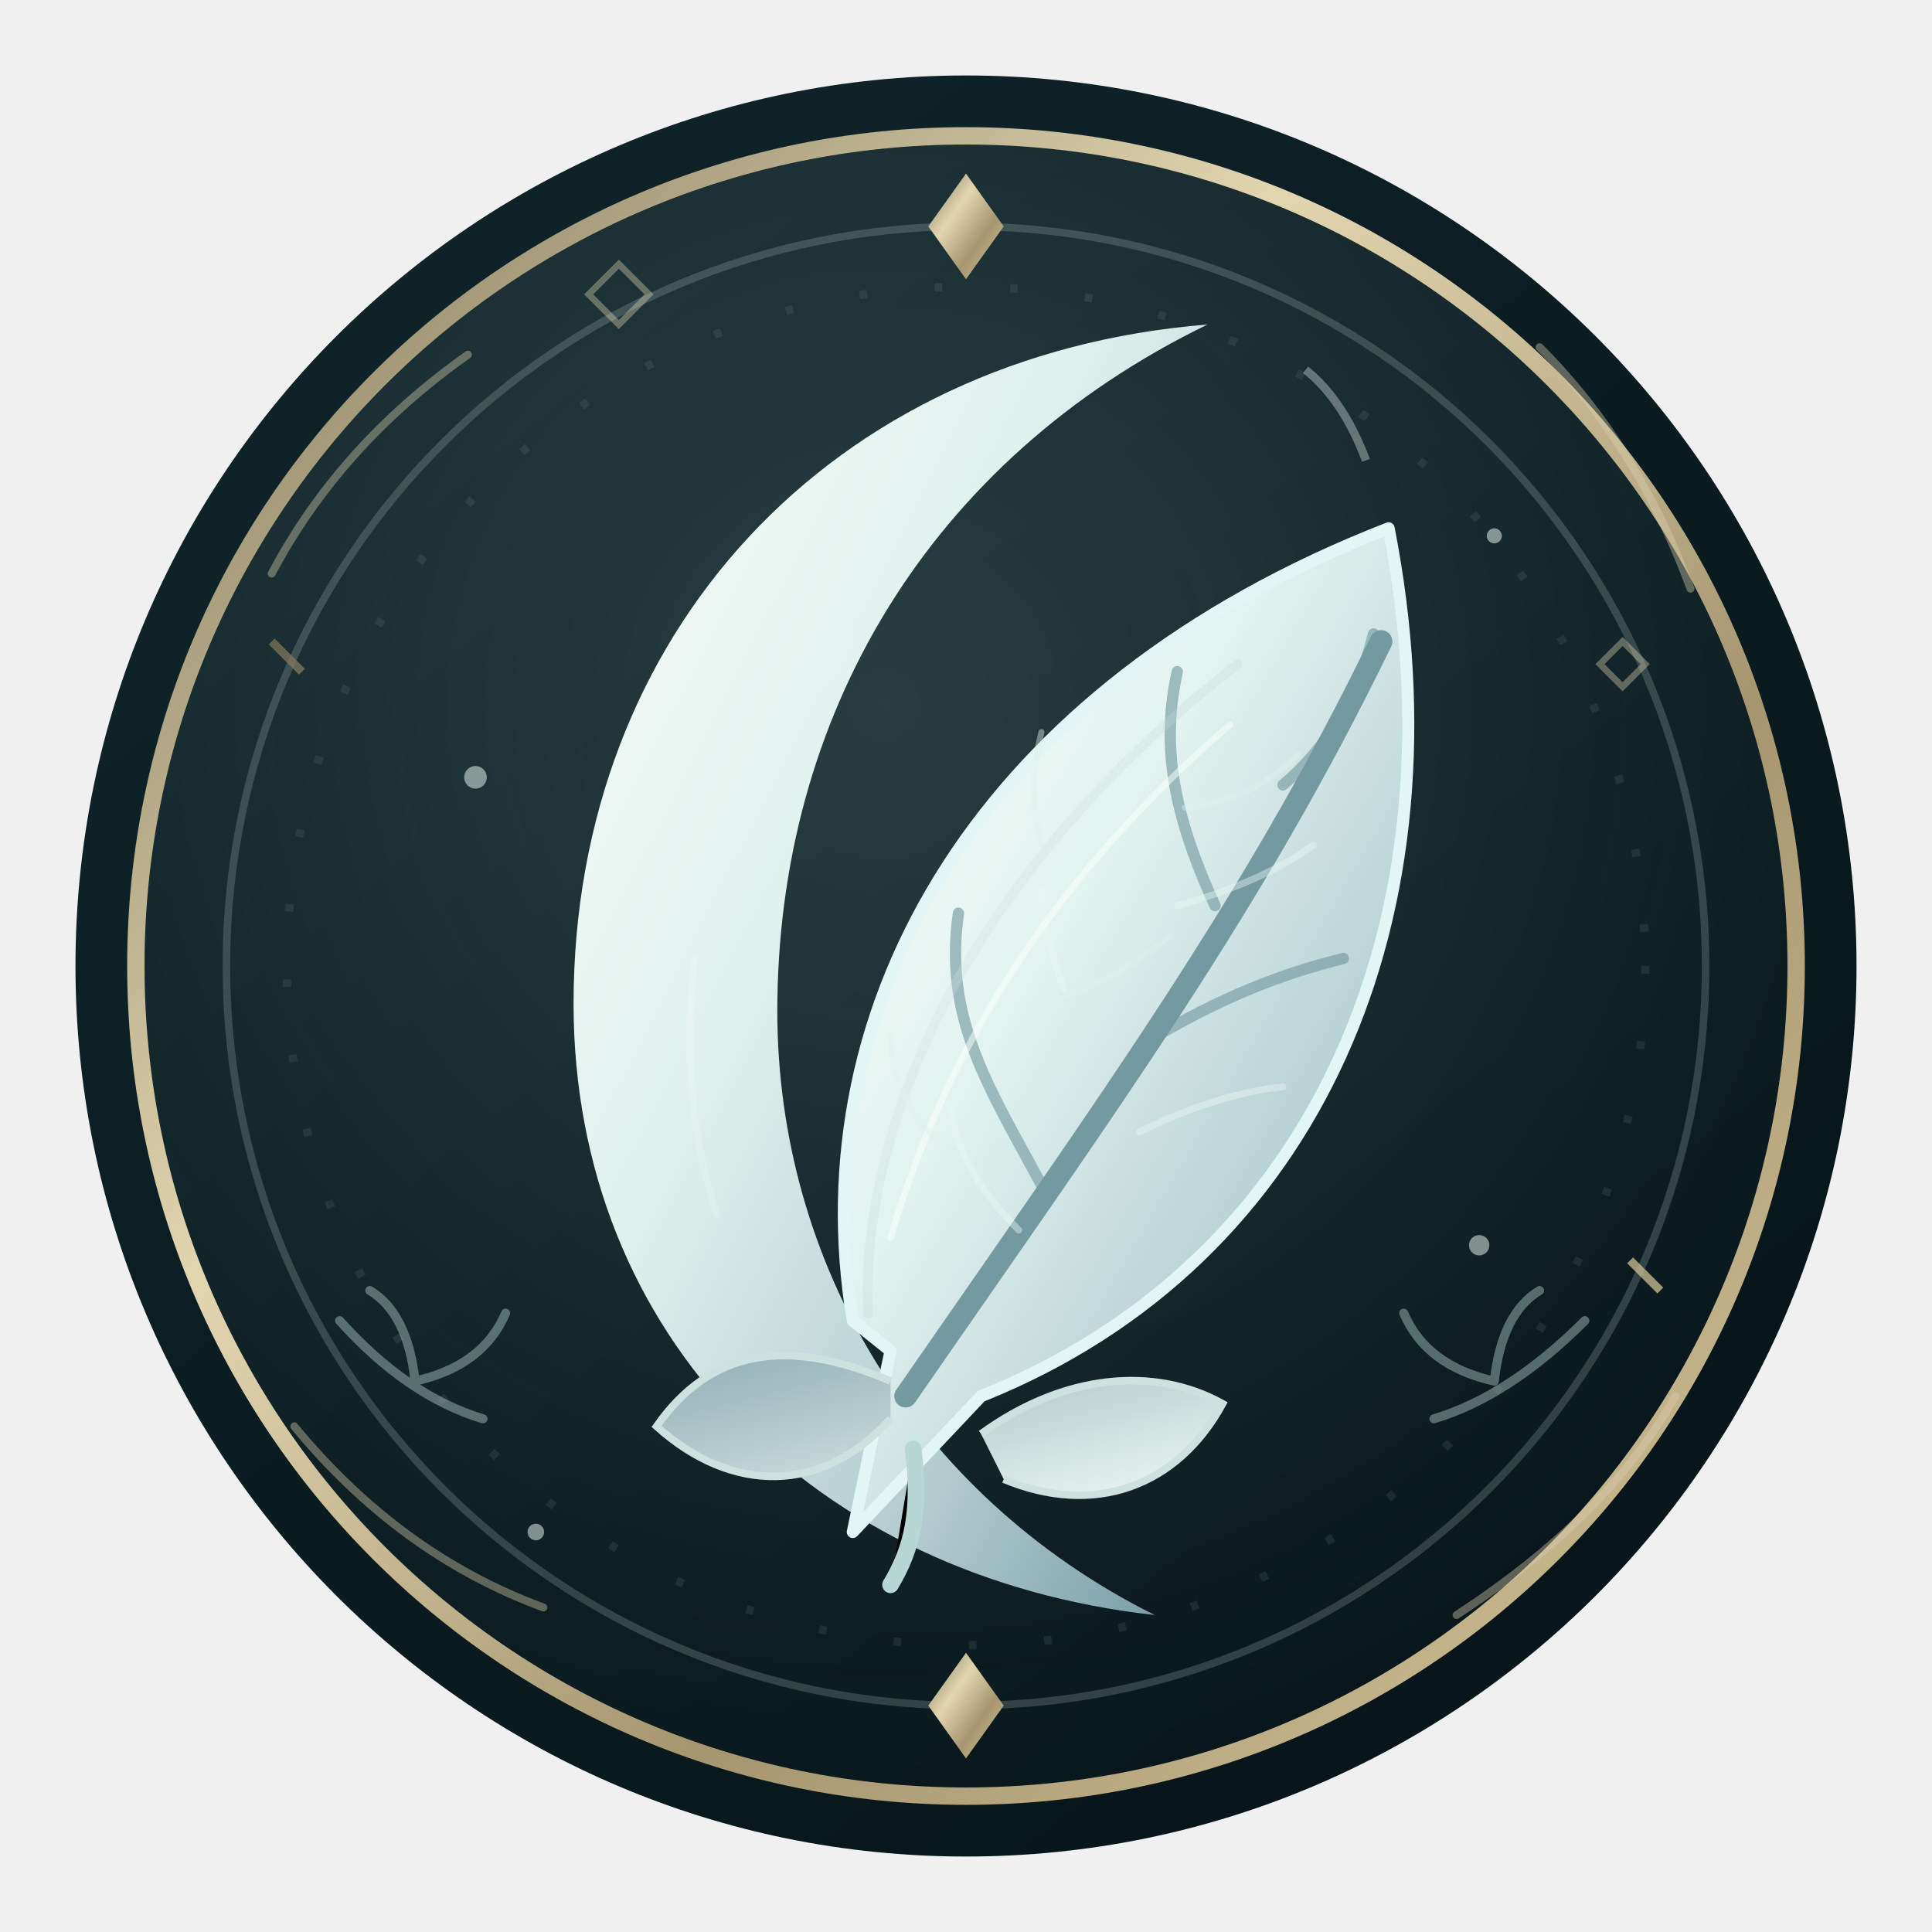
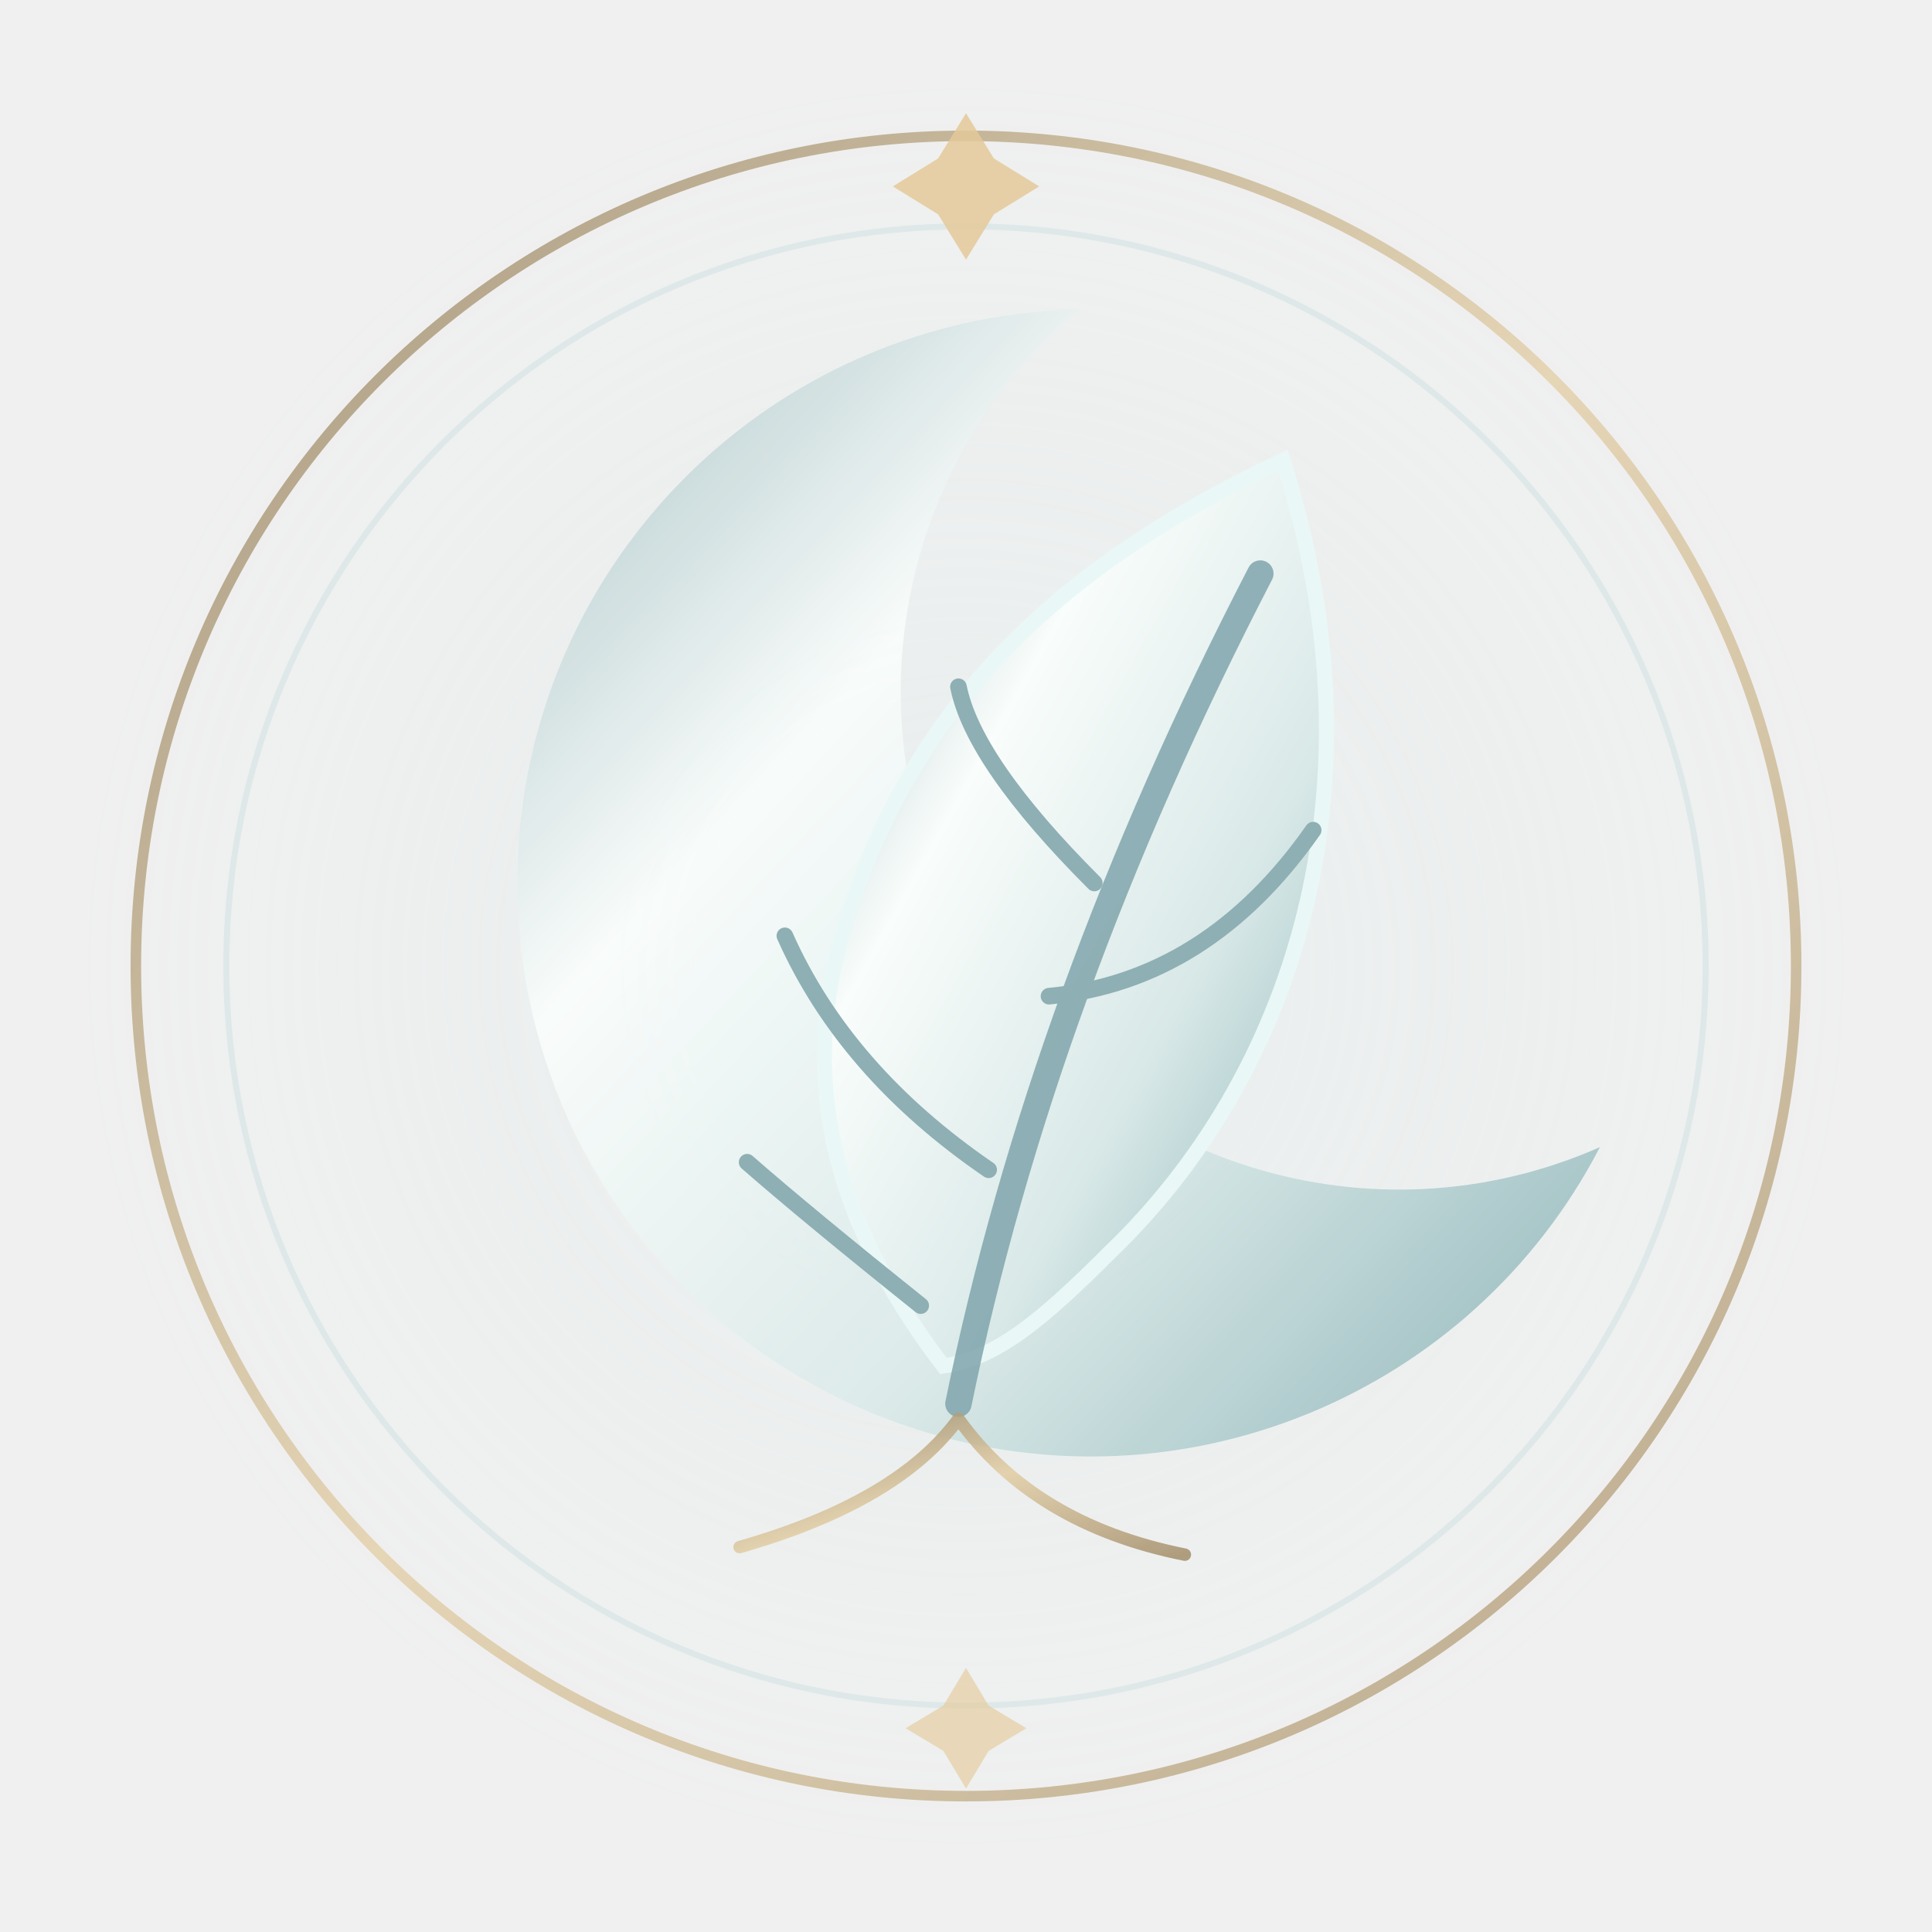
- <svg xmlns="http://www.w3.org/2000/svg" width="256" height="256" viewBox="0 0 256 256" role="img" aria-labelledby="title desc">
-   <circle cx="164" cy="108" r="73" fill="url(#v62BgSheen)" />
-   <path d="M57 58A103 103 0 0 1 182 35" fill="none" stroke="url(#v62Halo)" stroke-width="1.1" opacity=".5" />
+ <svg xmlns="http://www.w3.org/2000/svg" width="256" height="256" viewBox="0 0 256 256" role="img" aria-label="Emblema Silvam Argentea: folha prateada e lua crescente">
  <defs>
-     <linearGradient id="night" x1="0" y1="0" x2=".8" y2="1">
-       <stop stop-color="#10262b" />
-       <stop offset="1" stop-color="#071419" />
+     <linearGradient id="silver" x1="0" y1="0" x2="1" y2="1">
+       <stop stop-color="#a0bcc0" />
+       <stop offset=".32" stop-color="#f9fdfb" />
+       <stop offset=".65" stop-color="#d9e9e8" />
+       <stop offset="1" stop-color="#86afb3" />
    </linearGradient>
-     <linearGradient id="rim" x1="0" y1="0" x2="1" y2="1">
-       <stop stop-color="#7e7559" />
-       <stop offset=".36" stop-color="#e2d6b0" />
-       <stop offset=".66" stop-color="#a59670" />
-       <stop offset="1" stop-color="#d8c79c" />
+     <linearGradient id="gold" x1="0" y1="0" x2="1" y2="1">
+       <stop stop-color="#8c7959" />
+       <stop offset=".5" stop-color="#e2cda3" />
+       <stop offset="1" stop-color="#a38d69" />
    </linearGradient>
-     <linearGradient id="silver" x1="0" y1="0" x2=".95" y2="1">
-       <stop stop-color="#fffefa" />
-       <stop offset=".4" stop-color="#e2f3f0" />
-       <stop offset=".77" stop-color="#b1ccd0" />
-       <stop offset="1" stop-color="#789da6" />
-     </linearGradient>
-     <linearGradient id="silverDark" x1="0" y1="0" x2="1" y2="1">
-       <stop stop-color="#8eaeb5" />
-       <stop offset="1" stop-color="#eef9f4" />
-     </linearGradient>
-     <radialGradient id="sheen" cx=".45" cy=".34" r=".68">
-       <stop stop-color="#b8d8d5" stop-opacity=".17" />
-       <stop offset="1" stop-color="#a4c5c4" stop-opacity="0" />
-     </radialGradient>
-     <linearGradient id="v62Engraving" x1="0" y1="0" x2="1" y2="1">
-       <stop stop-color="#f9fffc" stop-opacity=".75" />
-       <stop offset="1" stop-color="#81abb1" stop-opacity=".5" />
-     </linearGradient>
-     <linearGradient id="v62Halo" x1="0" y1="0" x2="1" y2="1">
-       <stop stop-color="#f0f7ed" stop-opacity=".8" />
-       <stop offset="1" stop-color="#aec8c8" stop-opacity=".1" />
-     </linearGradient>
-     <radialGradient id="v62BgSheen">
-       <stop stop-color="#cce6de" stop-opacity=".08" />
-       <stop offset="1" stop-color="#cce6de" stop-opacity="0" />
+     <radialGradient id="halo">
+       <stop stop-color="#cde8e7" stop-opacity=".2" />
+       <stop offset="1" stop-color="#cde8e7" stop-opacity="0" />
    </radialGradient>
  </defs>
-   <circle cx="128" cy="128" r="118" fill="url(#night)" />
-   <circle cx="128" cy="128" r="110" fill="url(#sheen)" stroke="url(#rim)" stroke-width="2.3" />
-   <circle cx="128" cy="128" r="98" fill="none" stroke="#daeae4" stroke-opacity=".19" stroke-width="1" />
-   <circle cx="128" cy="128" r="90" fill="none" stroke="#e8efe8" stroke-opacity=".08" stroke-width="1.1" stroke-dasharray="1 9" />
-   <path d="M160 43C110 47 76 84 76 133c0 44 32 76 77 81-32-16-50-47-50-80 0-39 20-73 57-91Z" fill="url(#silver)" opacity=".99" />
-   <path d="M113 175C106 133 130 91 184 70c10 51-9 97-54 115l-17 18 5-24Z" fill="url(#silver)" stroke="#e3f5f4" stroke-width="1.6" stroke-linejoin="round" />
-   <path d="M120 185c27-39 46-65 63-100" fill="none" stroke="#5d8790" stroke-opacity=".8" stroke-width="3" stroke-linecap="round" />
-   <path d="M138 157c-7-13-13-22-11-36m25 17c10-6 18-9 26-11m-17-7c-6-13-7-22-5-31m14 15c6-5 10-12 12-20" fill="none" stroke="#729aa0" stroke-opacity=".63" stroke-width="1.5" stroke-linecap="round" />
-   <path d="M115 174C114 149 128 116 164 88" fill="none" stroke="url(#v62Engraving)" stroke-width="1.25" stroke-linecap="round" opacity=".46" />
-   <path d="M135 163q-8-8-9-16m25 3q10-5 19-6m-29-13q-3-8-3-13m18 2q11-3 18-8" fill="none" stroke="#edf7f3" stroke-width=".9" stroke-linecap="round" stroke-opacity=".42" />
-   <path d="M173 49q5 4 8 12" fill="none" stroke="#f5fdf8" stroke-opacity=".35" stroke-width="1.1" />
-   <path d="M118 183c-14-6-24-4-31 6 10 9 22 9 31-1m12 2c11-8 23-9 32-4-6 11-17 15-29 10" fill="url(#silverDark)" stroke="#cce2df" stroke-width="1" />
-   <path d="M121 192c1 8 0 13-3 18" stroke="#b7d7d4" stroke-width="2.2" stroke-linecap="round" />
-   <path d="M128 23l5 7-5 7-5-7Z" fill="url(#rim)" />
-   <path d="M128 219l5 7-5 7-5-7Z" fill="url(#rim)" />
-   <g stroke="url(#rim)" stroke-width="1.1" fill="none" opacity=".72">
-     <path d="M20 128h9m198 0h9" />
-     <path d="M36 85l4 4m176 78 4 4" />
-   </g>
-   <g fill="none" stroke="#bbd8d2" stroke-width="1.2" stroke-linecap="round" opacity=".42">
-     <path d="M45 175q9 10 19 13m146-13q-10 10-20 13" />
-     <path d="M55 183q-1-9-6-12m6 12q9-2 12-9m131 9q1-9 6-12m-6 12q-9-2-12-9" />
-   </g>
-   <g id="v63-silver-engraving" fill="none" stroke-linecap="round" stroke-linejoin="round">
-     <path d="M118 164c8-27 23-49 45-68" stroke="#fbfffc" stroke-width=".85" stroke-opacity=".52" />
-     <path d="M124 151q-6-6-6-14m20-4q10-3 17-9m-17-12q-2-7 0-15m19 10q9-1 15-7" stroke="#e0f2ed" stroke-width=".8" stroke-opacity=".43" />
-     <path d="M92 127q-2 19 3 34" stroke="#fff" stroke-width=".9" stroke-opacity=".17" />
-   </g>
-   <g id="v63-lunar-rim" fill="none" stroke="#dccfb0" stroke-opacity=".40" stroke-linecap="round">
-     <path d="M62 47q-17 12-26 29M204 46q13 13 20 32M39 189q14 17 33 24M193 214q20-13 29-29" stroke-width="1.05" />
-     <path d="M78 39l4-4 4 4-4 4ZM212 88l3-3 3 3-3 3Z" stroke-width=".85" />
-   </g>
-   <g fill="#e7f3ee" opacity=".53">
-     <circle cx="63" cy="103" r="1.5" />
-     <circle cx="196" cy="165" r="1.35" />
-     <circle cx="198" cy="71" r="1" />
-     <circle cx="71" cy="203" r="1.1" />
-   </g>
+   <circle cx="128" cy="128" r="118" fill="url(#halo)" />
+   <circle cx="128" cy="128" r="110" stroke="url(#gold)" stroke-width="1.4" opacity=".75" fill="none" />
+   <circle cx="128" cy="128" r="98" stroke="#c2d9d9" stroke-width=".8" opacity=".38" fill="none" />
+   <path d="M143 41a76 76 0 1 0 69 111a66 66 0 0 1-69-111Z" fill="url(#silver)" opacity=".92" />
+   <path d="M125 181C112 164 106 146 111 126C119 96 138 76 170 61C184 105 171 143 147 166C138 175 132 180 125 181Z" fill="url(#silver)" stroke="#e9f8f6" stroke-width="2" />
+   <path d="M127 186Q138 132 167 76" stroke="#7fa5ab" stroke-width="3.5" opacity=".85" fill="none" stroke-linecap="round" />
+   <path d="M131 155Q112 142 104 124M139 132Q160 130 174 110M145 117Q129 101 127 91M122 173Q107 161 99 154" stroke="#8eafb3" stroke-width="2.2" stroke-linecap="round" fill="none" />
+   <path d="M127 188Q119 199 98 205M127 188Q137 202 157 206" stroke="url(#gold)" stroke-width="1.65" stroke-linecap="round" fill="none" opacity=".84" />
+   <path d="M128 15l3.7 6 6 3.7-6 3.7-3.7 6-3.7-6-6-3.7 6-3.7Z" fill="#e4c998" opacity=".83" />
+   <path d="M128 221l3 5 5 3-5 3-3 5-3-5-5-3 5-3Z" fill="#e4c998" opacity=".62" />
</svg>
